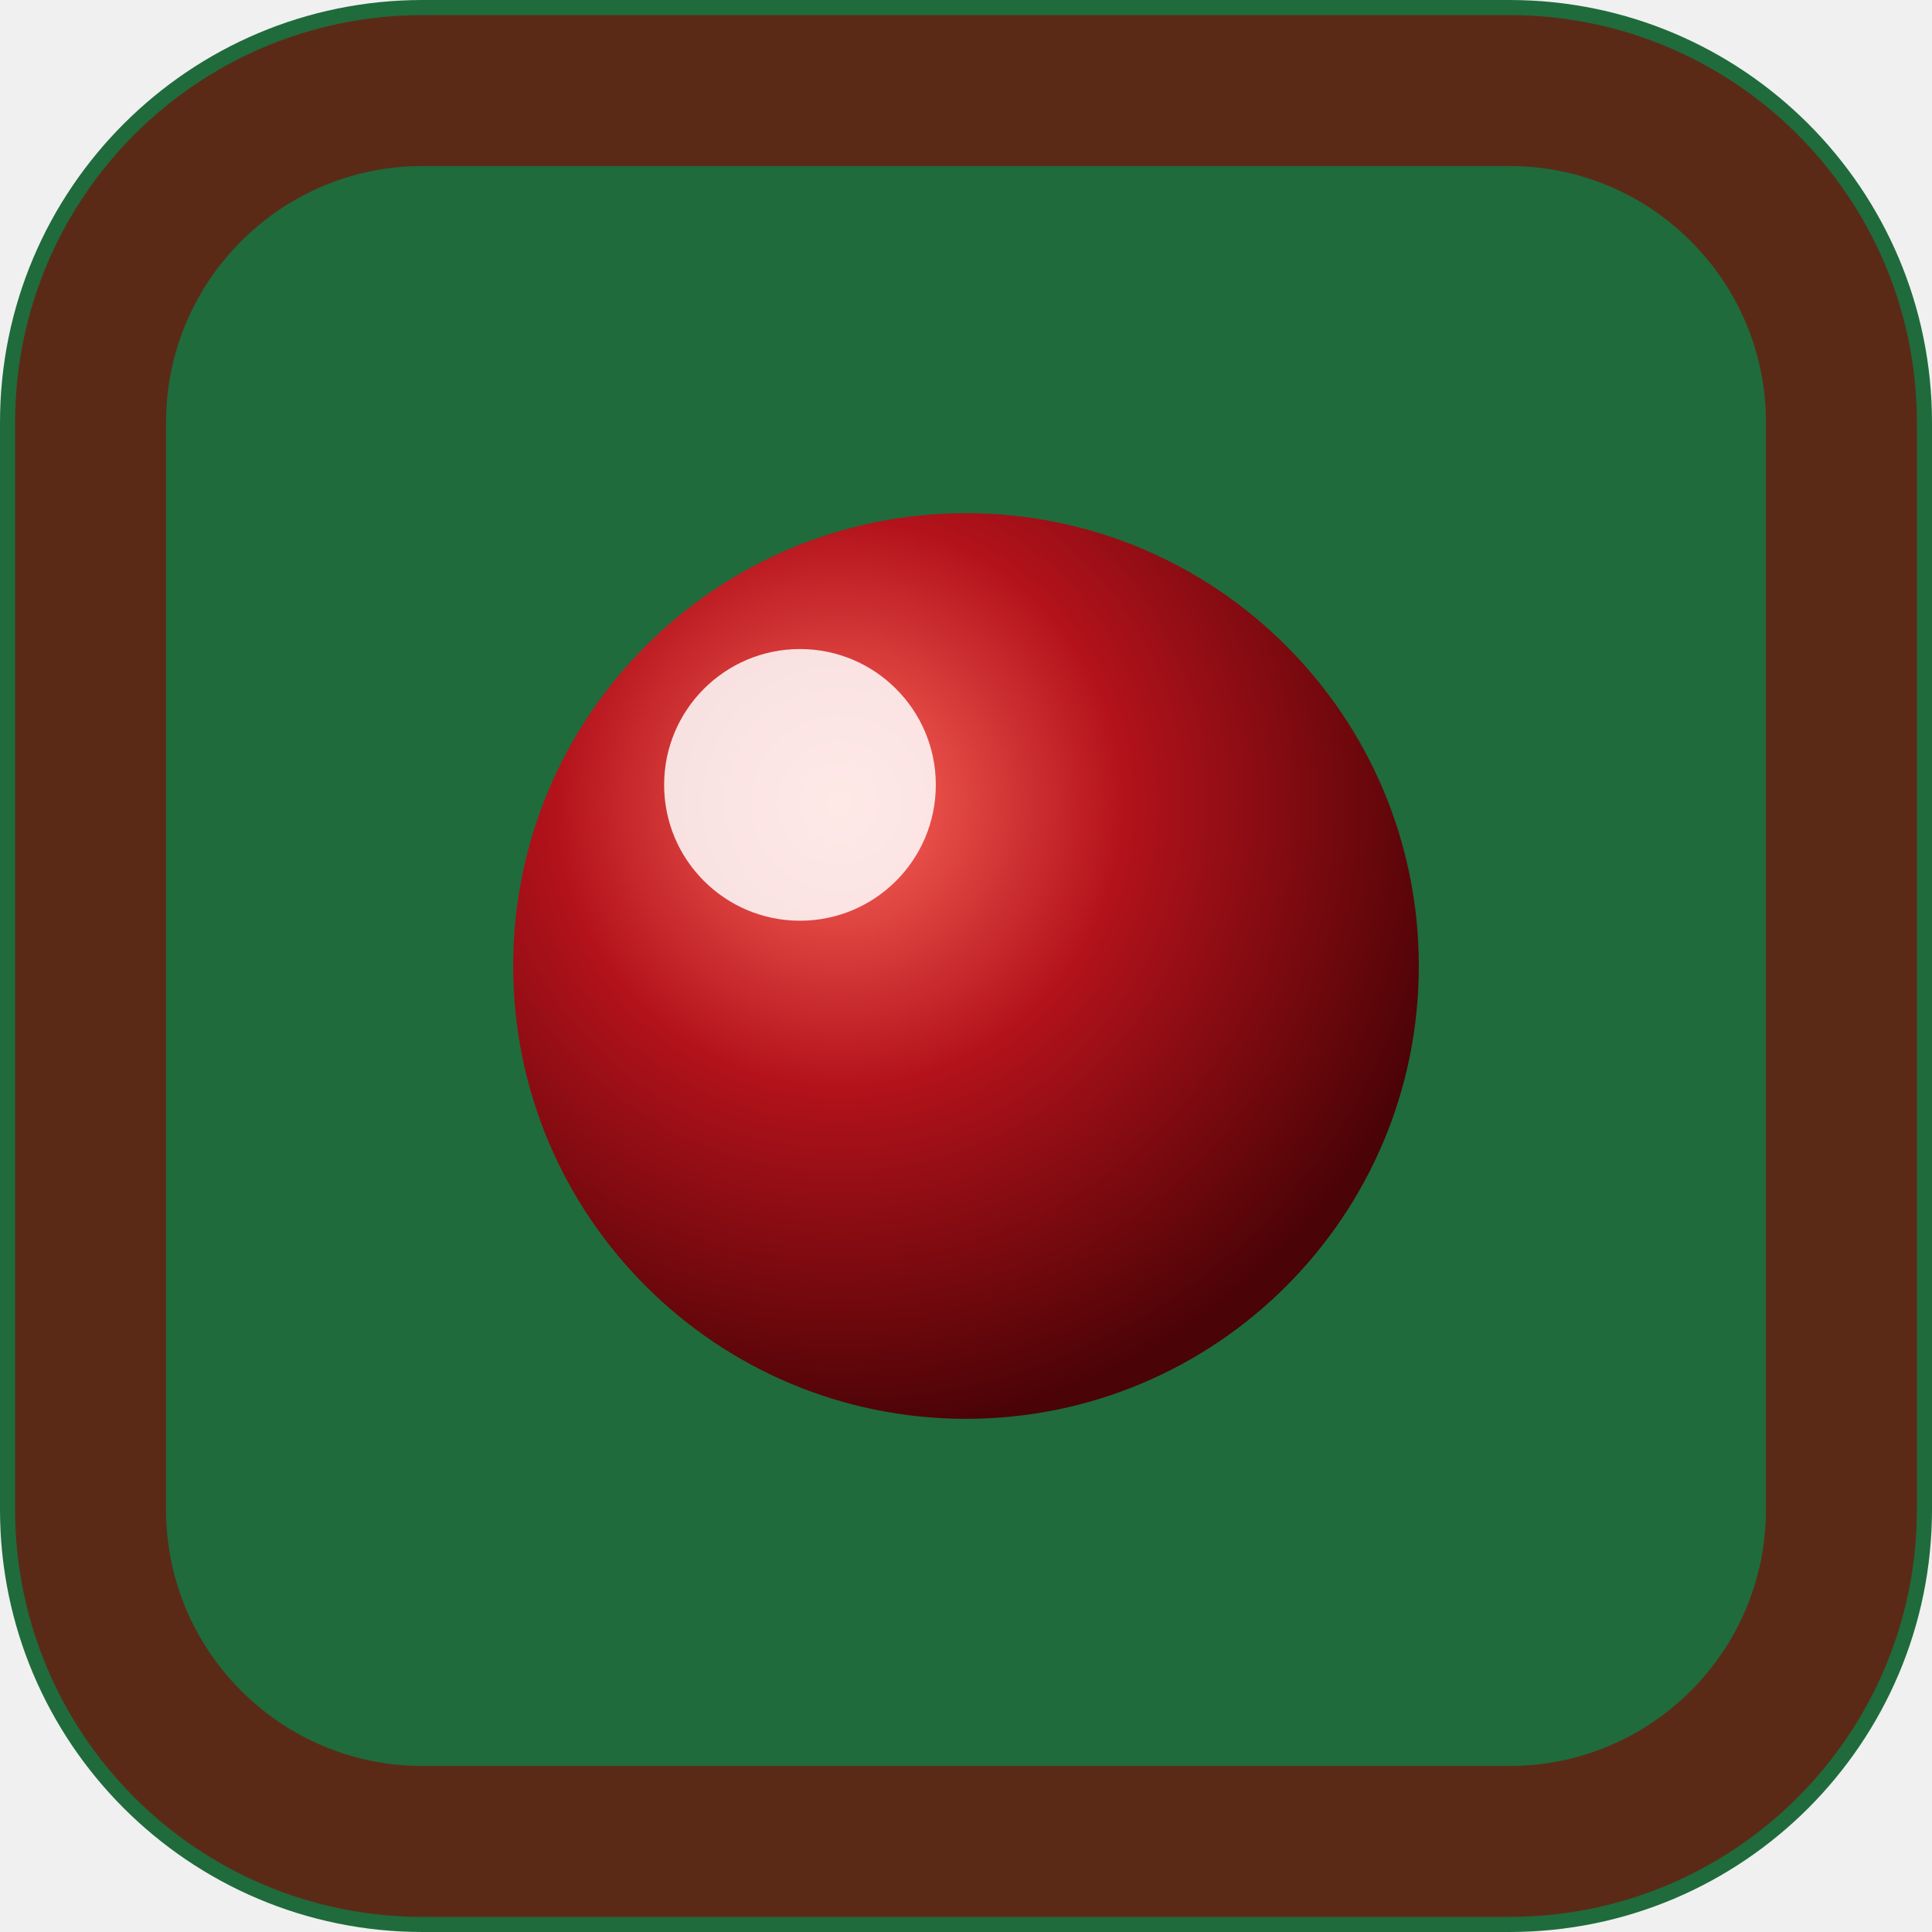
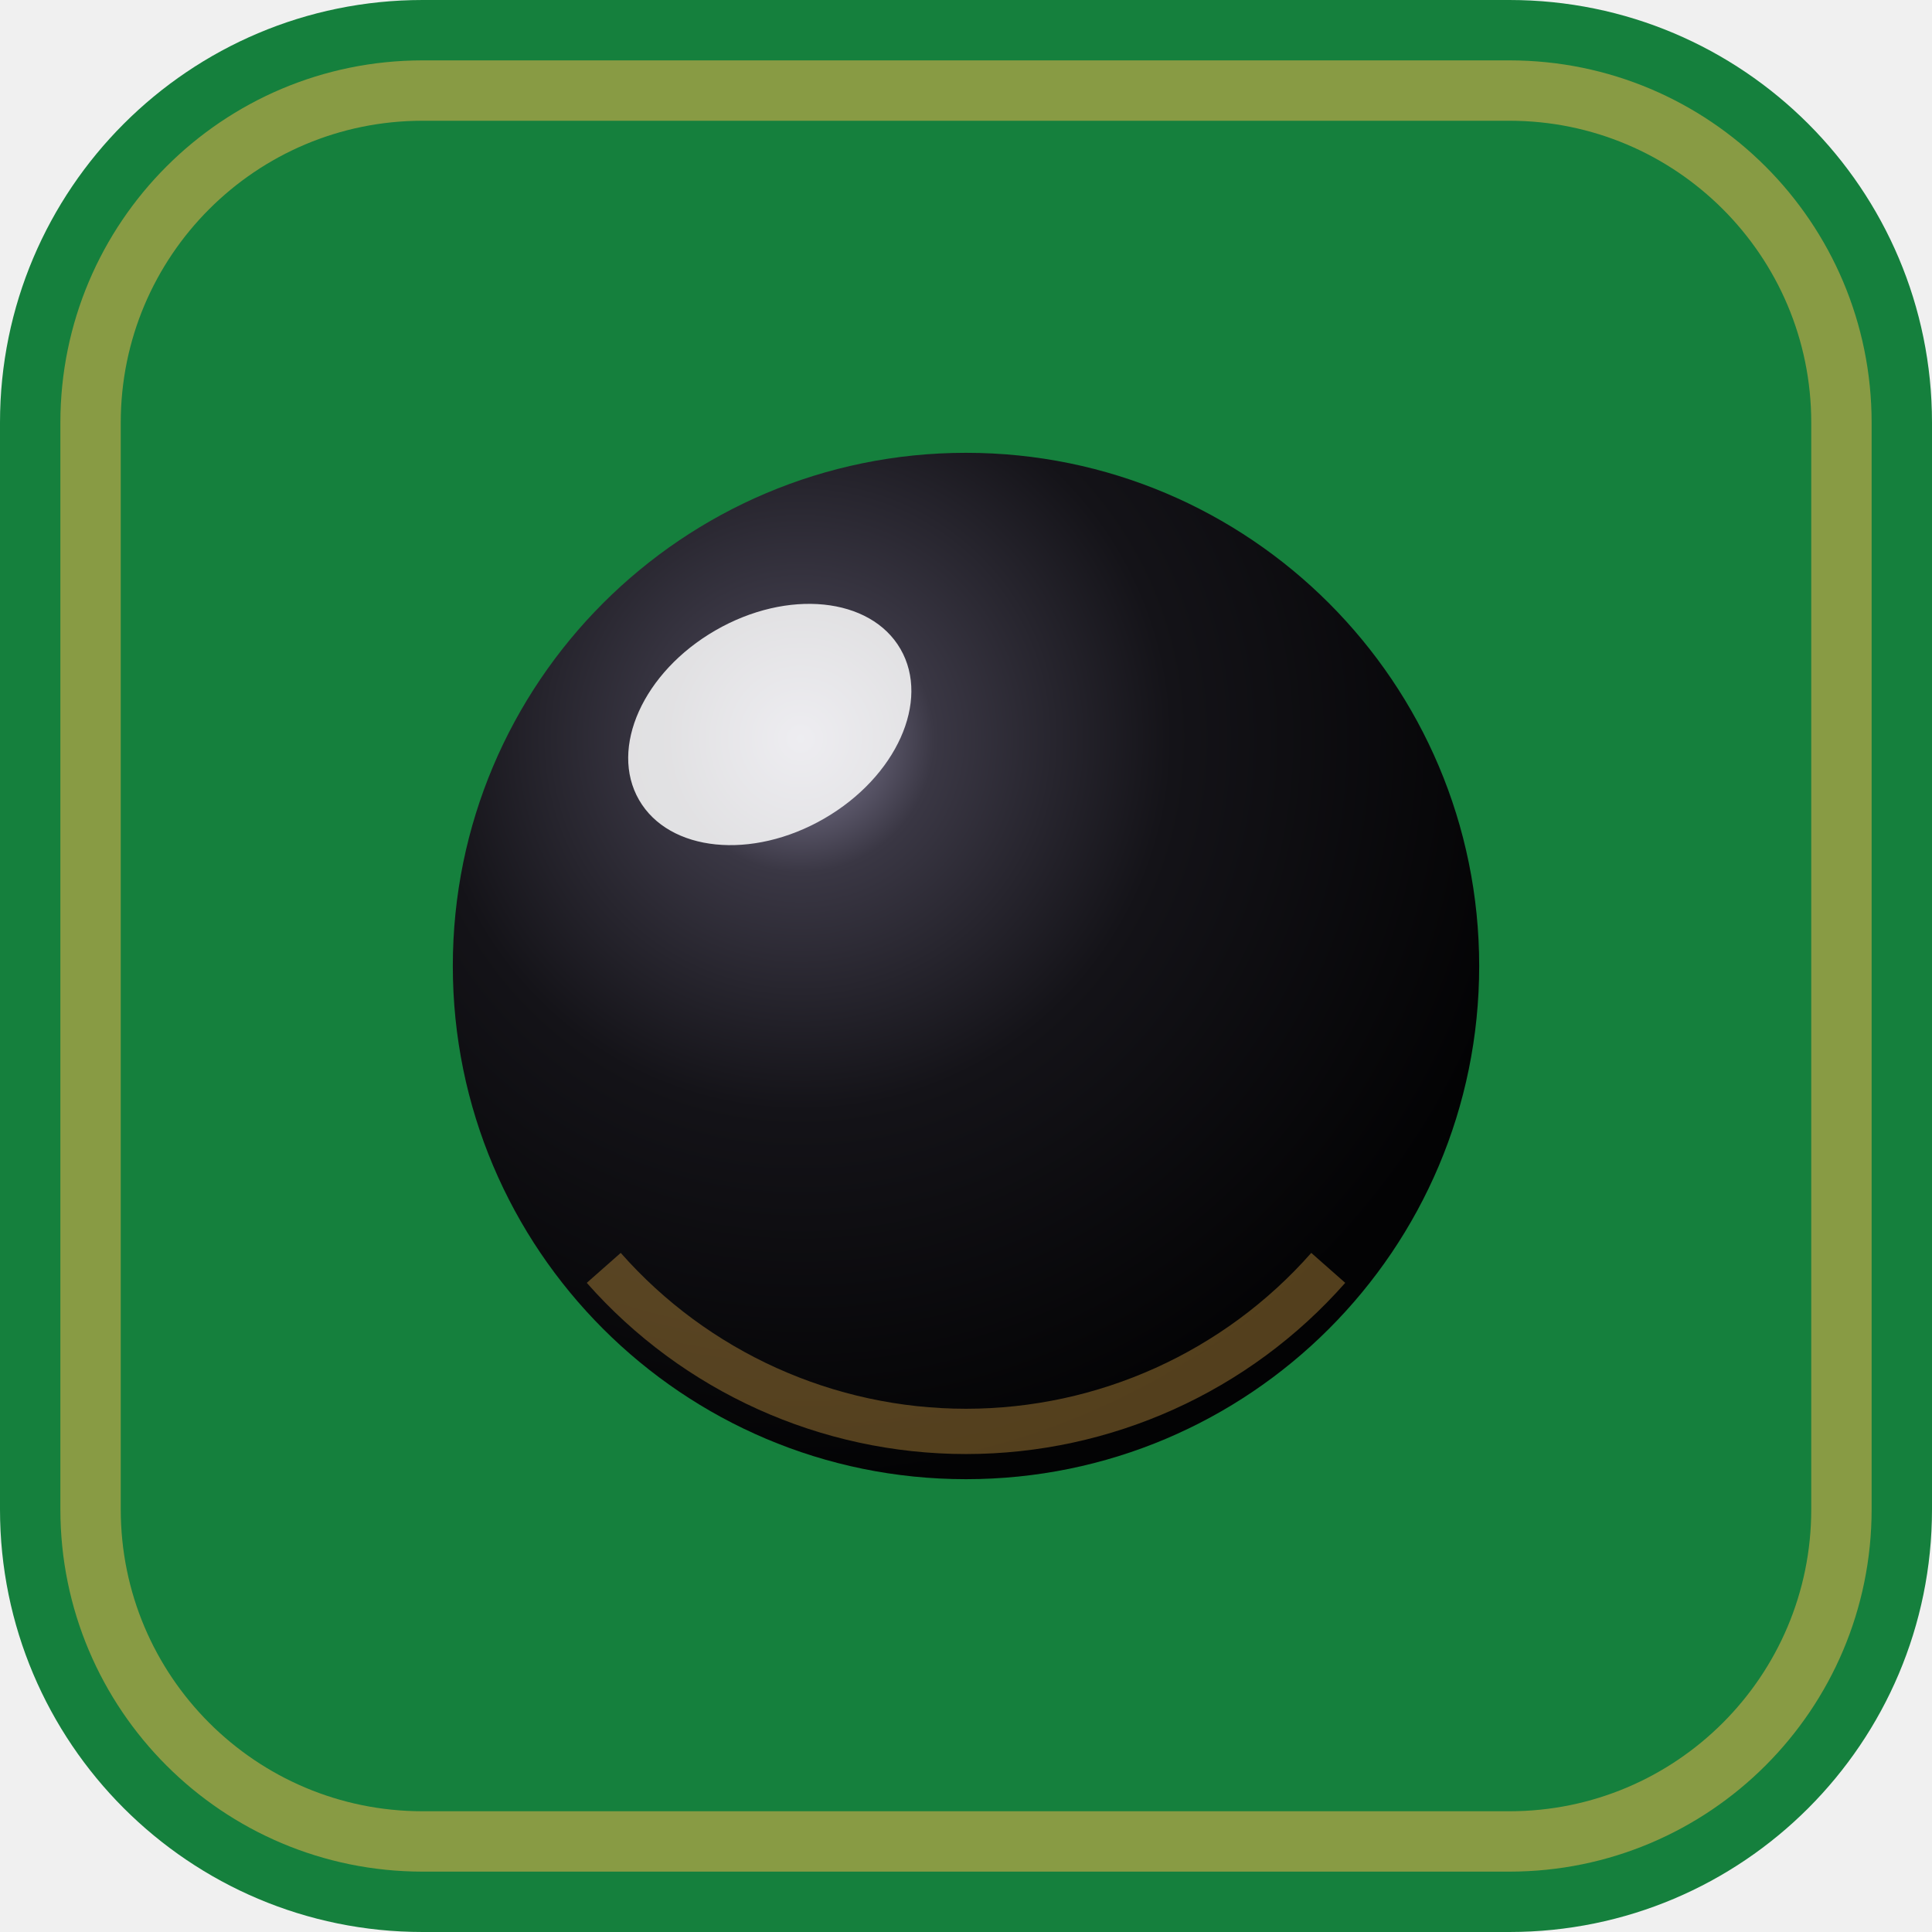
<svg xmlns="http://www.w3.org/2000/svg" viewBox="0 0 64 64">
  <defs>
-     <radialGradient id="b" cx="36%" cy="32%" r="70%">
-       <stop offset="0" stop-color="#ff6a5c" />
-       <stop offset=".45" stop-color="#b3121b" />
-       <stop offset="1" stop-color="#4a0306" />
+     <radialGradient id="b" cx="34%" cy="28%" r="72%">
+       <stop offset="0" stop-color="#8a85a0" />
+       <stop offset=".18" stop-color="#3a3744" />
+       <stop offset=".5" stop-color="#141318" />
+       <stop offset="1" stop-color="#030304" />
    </radialGradient>
  </defs>
-   <rect width="64" height="64" rx="14" fill="#1f6b3c" />
-   <rect x="3" y="3" width="58" height="58" rx="11" fill="none" stroke="#5b2a17" stroke-width="5" />
-   <circle cx="32" cy="32" r="15" fill="url(#b)" />
-   <circle cx="26.5" cy="26" r="4.5" fill="#fff" opacity=".85" />
+   <rect width="64" height="64" rx="14" fill="#15803d" />
+   <rect x="3" y="3" width="58" height="58" rx="11" fill="none" stroke="#e7b04a" stroke-opacity=".55" stroke-width="2" />
+   <circle cx="32" cy="32" r="17" fill="url(#b)" />
+   <ellipse cx="25.5" cy="24" rx="5" ry="3.6" fill="#fff" opacity=".85" transform="rotate(-30 25.5 24)" />
+   <path d="M20 42a16 16 0 0 0 24 0" fill="none" stroke="#e7b04a" stroke-opacity=".35" stroke-width="1.5" />
</svg>
